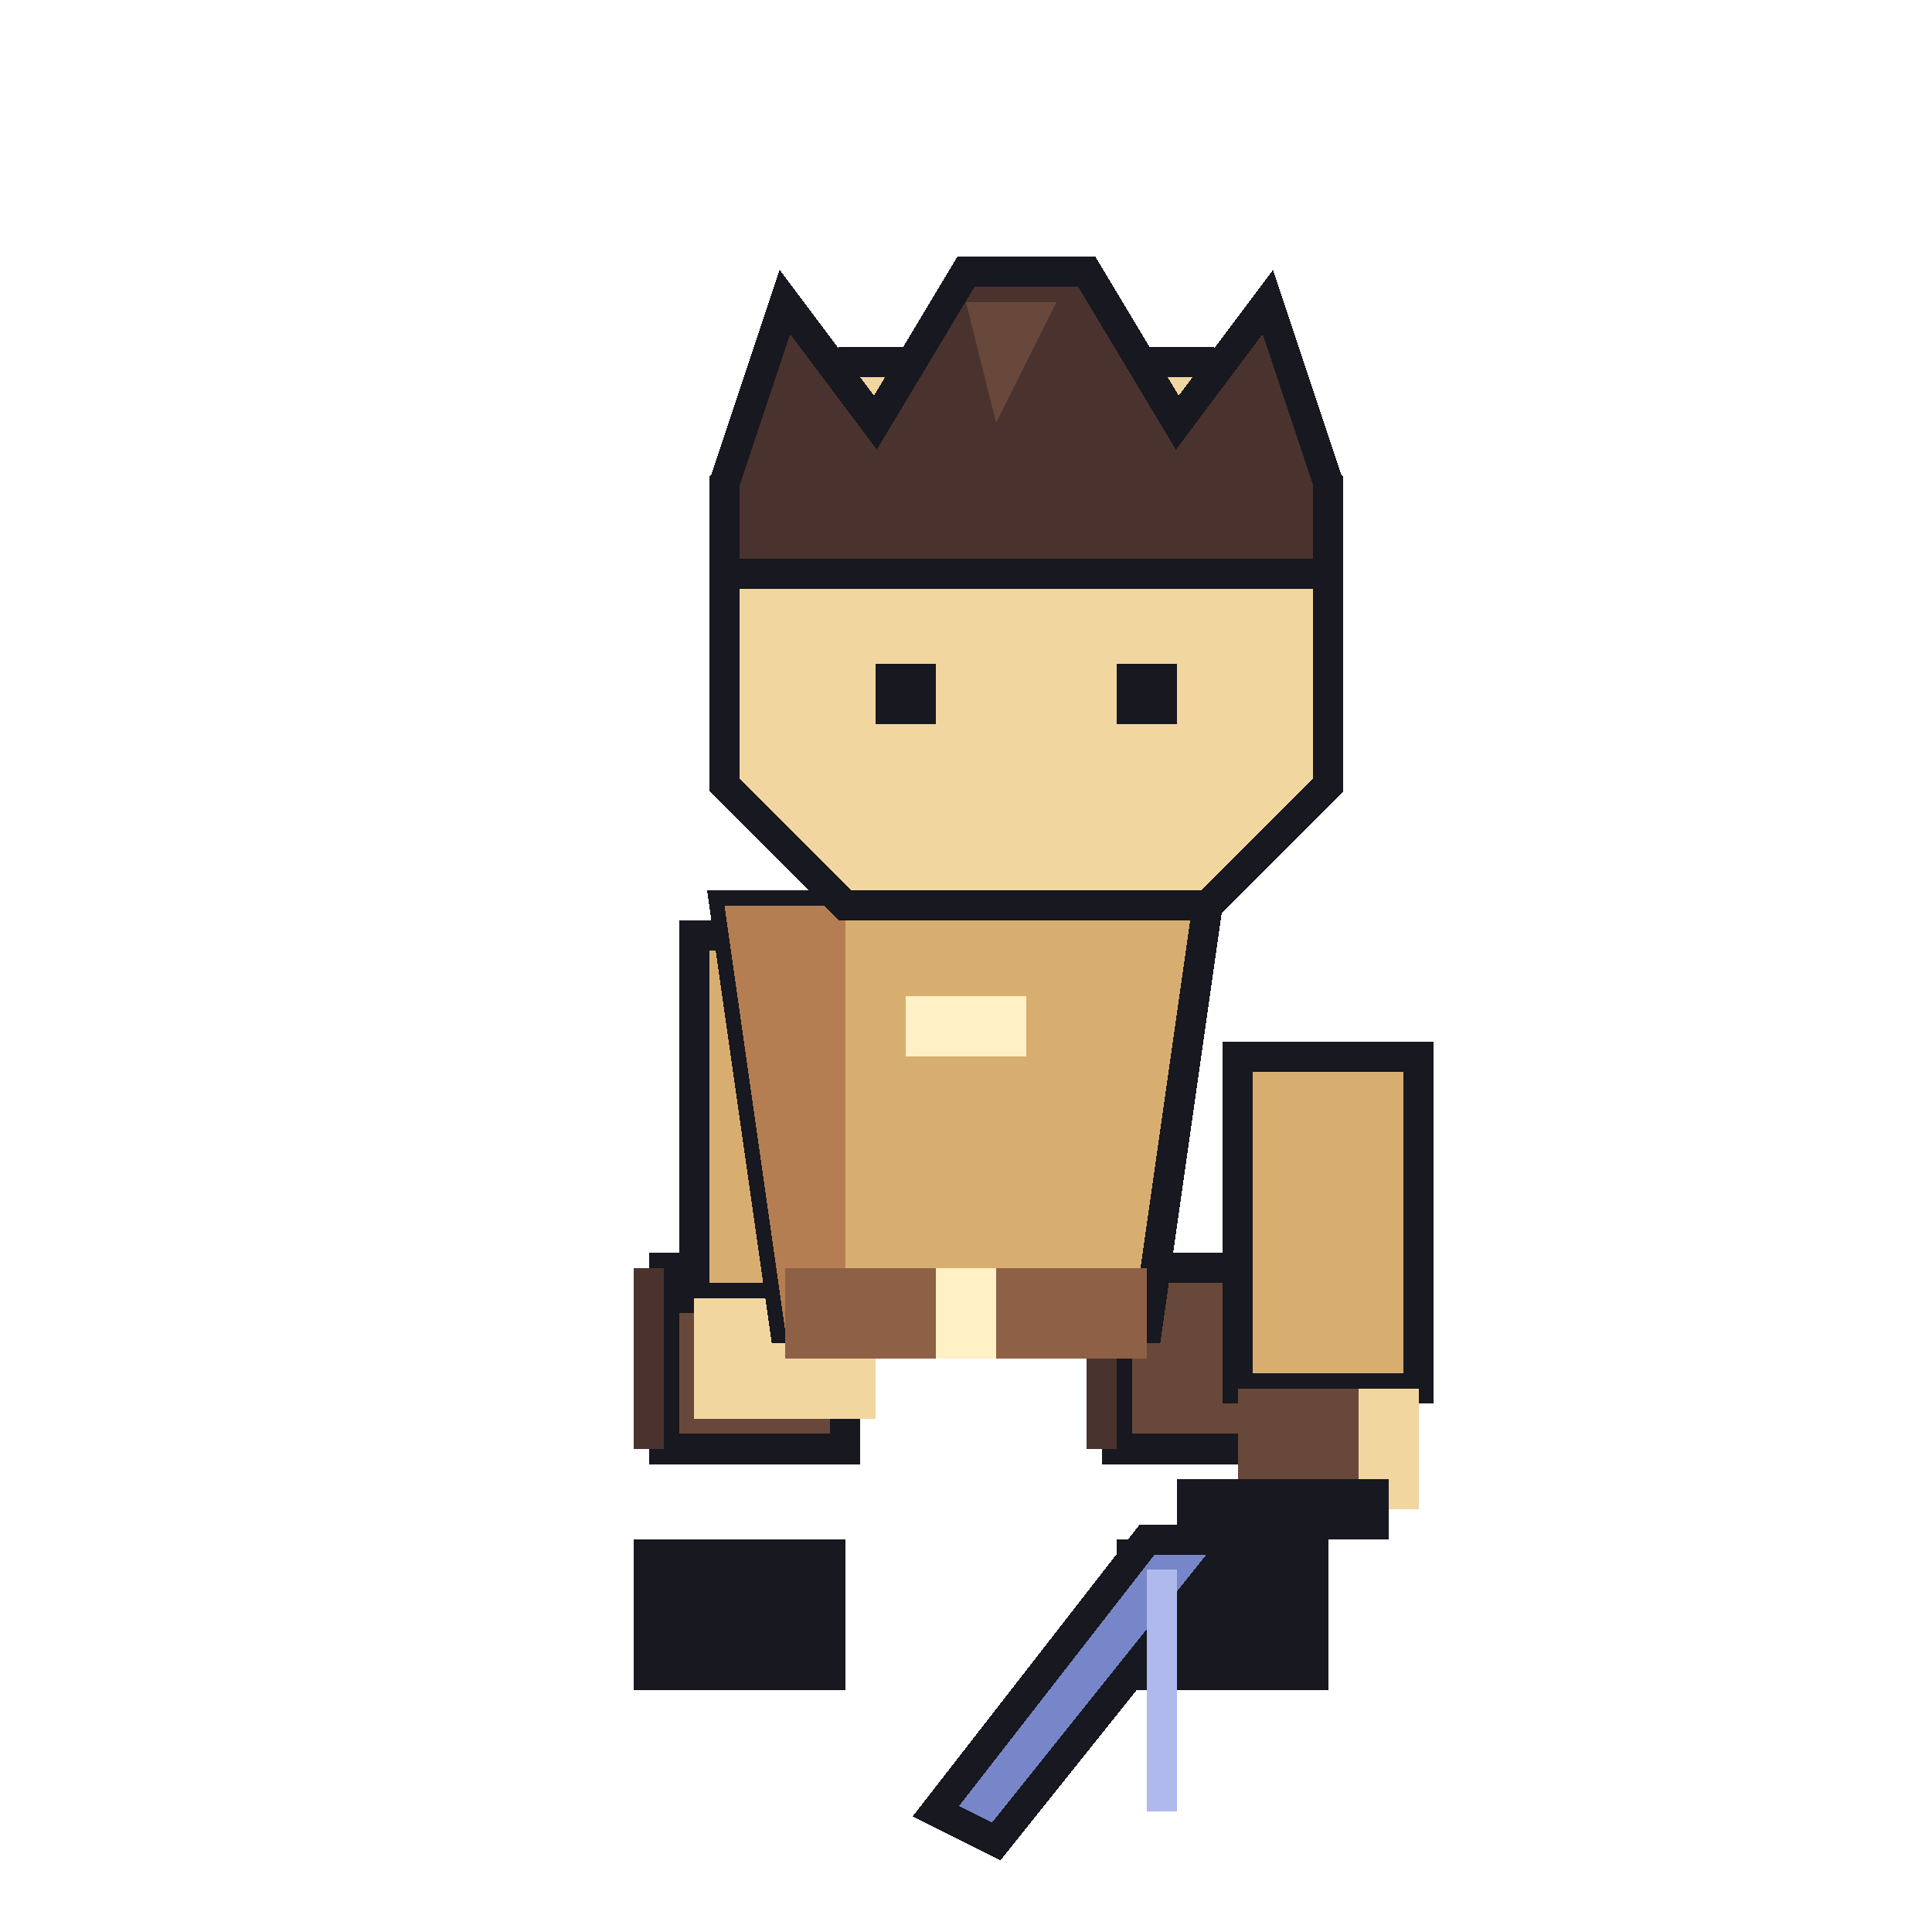
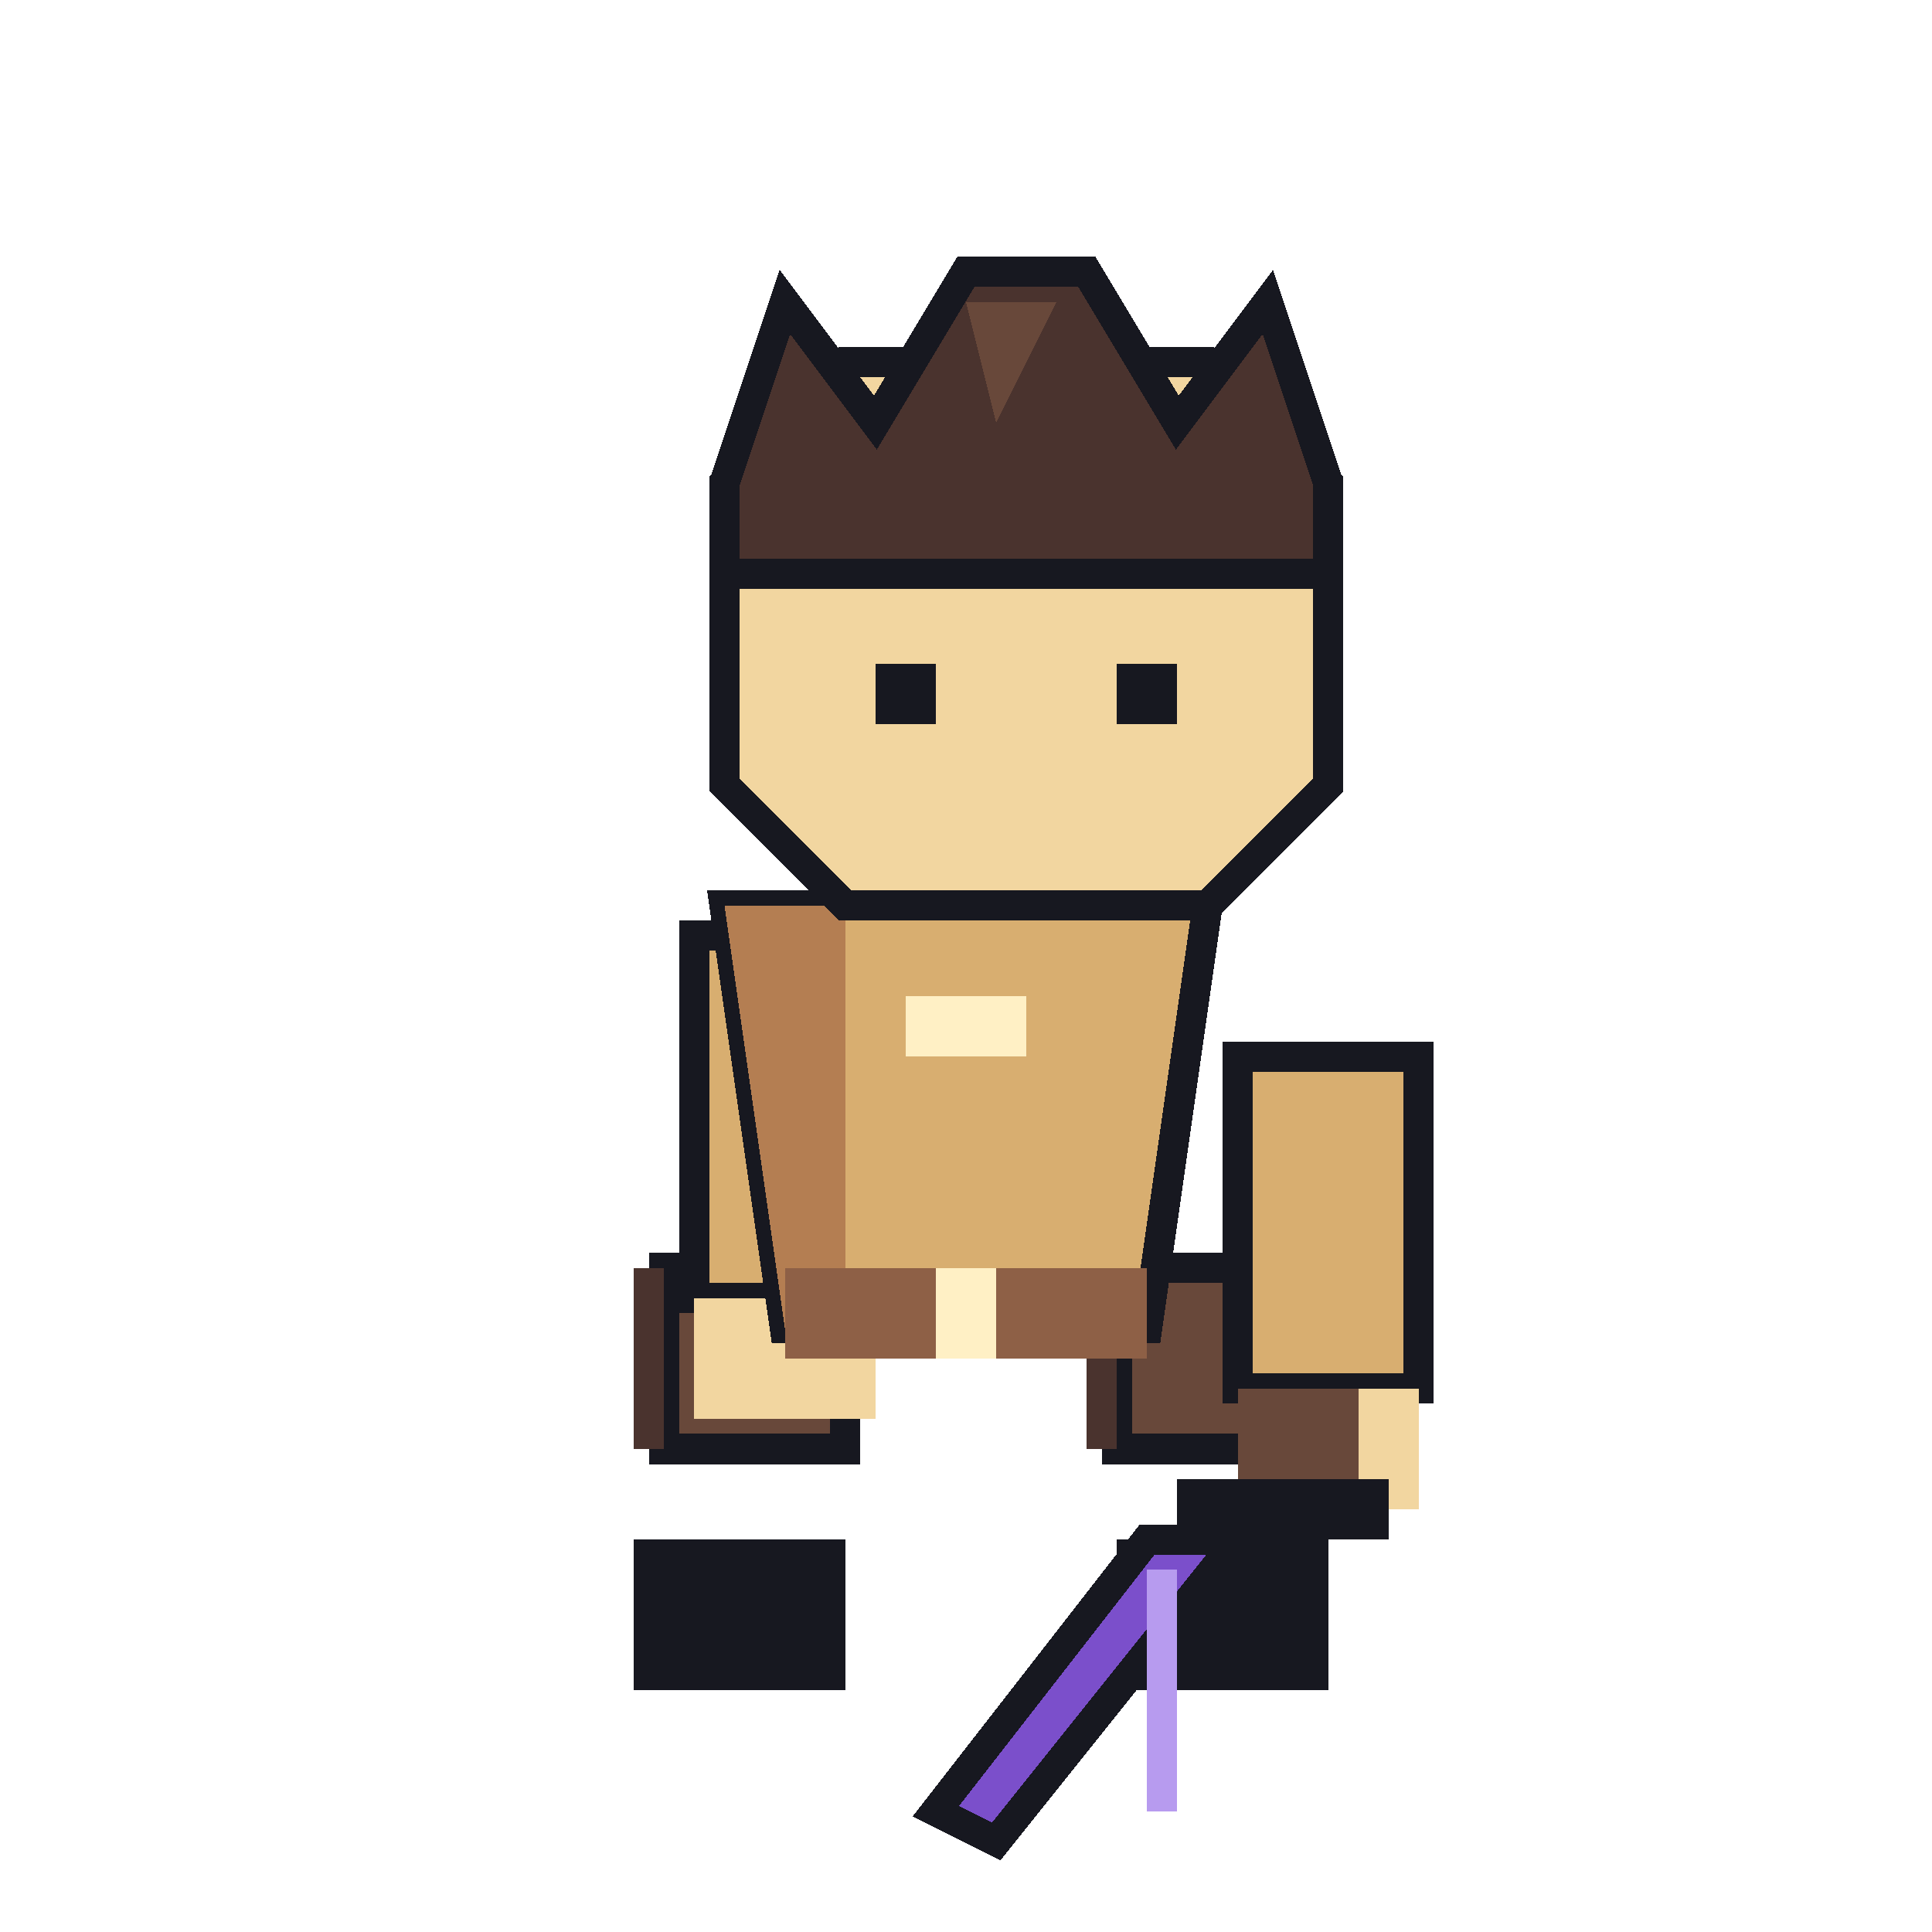
<svg xmlns="http://www.w3.org/2000/svg" viewBox="0 0 64 64" width="64" height="64" shape-rendering="crispEdges">
  <rect x="22" y="42" width="6" height="6" fill="#68483A" stroke="#171820" stroke-width="1" />
  <rect x="21" y="42" width="1" height="6" fill="#4A332E" />
  <rect x="21" y="51" width="7" height="5" fill="#171820" />
  <rect x="37" y="42" width="6" height="6" fill="#68483A" stroke="#171820" stroke-width="1" />
  <rect x="36" y="42" width="1" height="6" fill="#4A332E" />
  <rect x="37" y="51" width="7" height="5" fill="#171820" />
  <rect x="23" y="31" width="6" height="12" fill="#D8AE70" stroke="#171820" stroke-width="1" />
  <rect x="23" y="43" width="6" height="4" fill="#F2D6A0" />
  <polygon points="24,30 40,30 38,44 26,44" fill="#D8AE70" stroke="#171820" stroke-width="1" />
  <polygon points="24,30 28,30 28,44 26,44" fill="#B47E52" />
  <rect x="30" y="33" width="4" height="2" fill="#FFF0C5" />
  <rect x="26" y="42" width="12" height="3" fill="#8E6046" />
  <rect x="31" y="42" width="2" height="3" fill="#FFF0C5" />
  <rect x="41" y="35" width="6" height="11" fill="#D8AE70" stroke="#171820" stroke-width="1" />
  <rect x="42" y="46" width="5" height="4" fill="#F2D6A0" />
  <rect x="41" y="46" width="4" height="3" fill="#68483A" />
  <rect x="39" y="49" width="7" height="2" fill="#171820" />
-   <polygon points="38,51 41,51 33,61 31,60" fill="#7786C8" stroke="#171820" stroke-width="1" />
-   <rect x="38" y="52" width="1" height="8" fill="#B0B9EC" />
+   <polygon points="38,51 41,51 33,61 31,60" fill="#7B4FCB" stroke="#171820" stroke-width="1" />
+   <rect x="38" y="52" width="1" height="8" fill="#B79BEF" />
  <polygon points="28,12 40,12 44,16 44,26 40,30 28,30 24,26 24,16" fill="#F2D6A0" stroke="#171820" stroke-width="1" />
  <polygon points="24,16 26,10 29,14 32,9 36,9 39,14 42,10 44,16 44,19 24,19" fill="#4A332E" stroke="#171820" stroke-width="1" />
  <polygon points="32,10 35,10 33,14" fill="#68483A" />
  <rect x="29" y="22" width="2" height="2" fill="#171820" />
  <rect x="37" y="22" width="2" height="2" fill="#171820" />
</svg>
